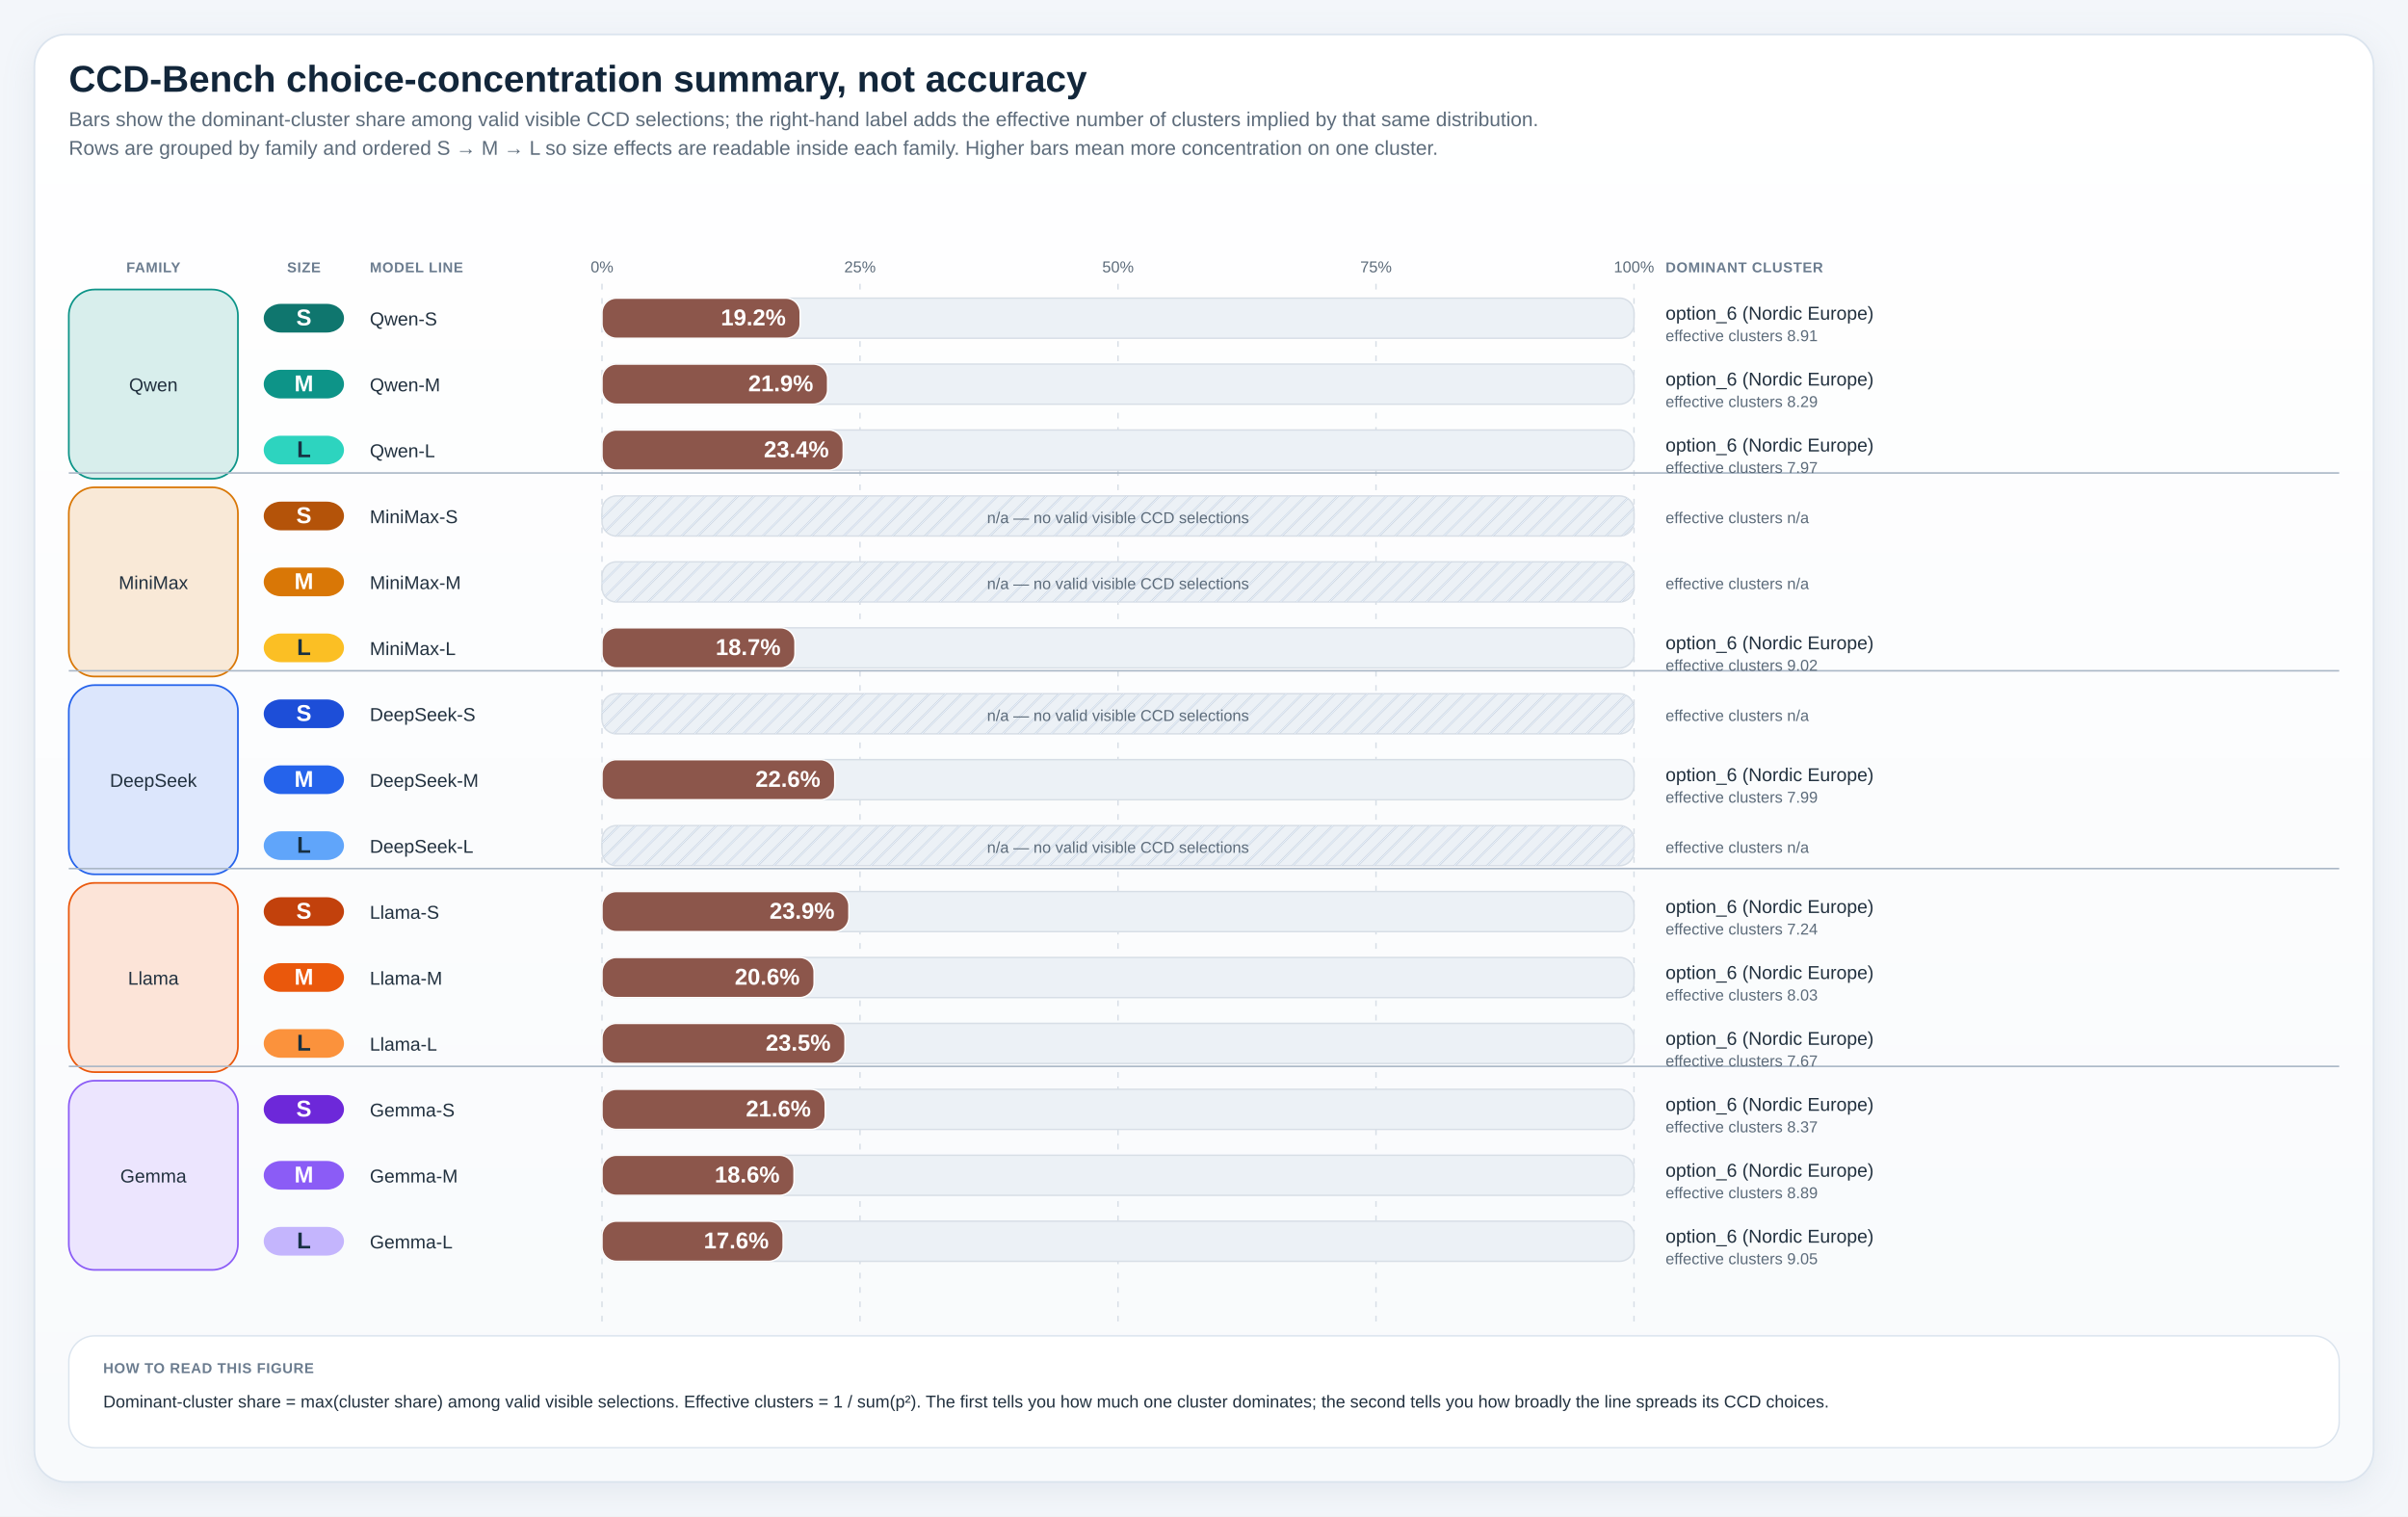
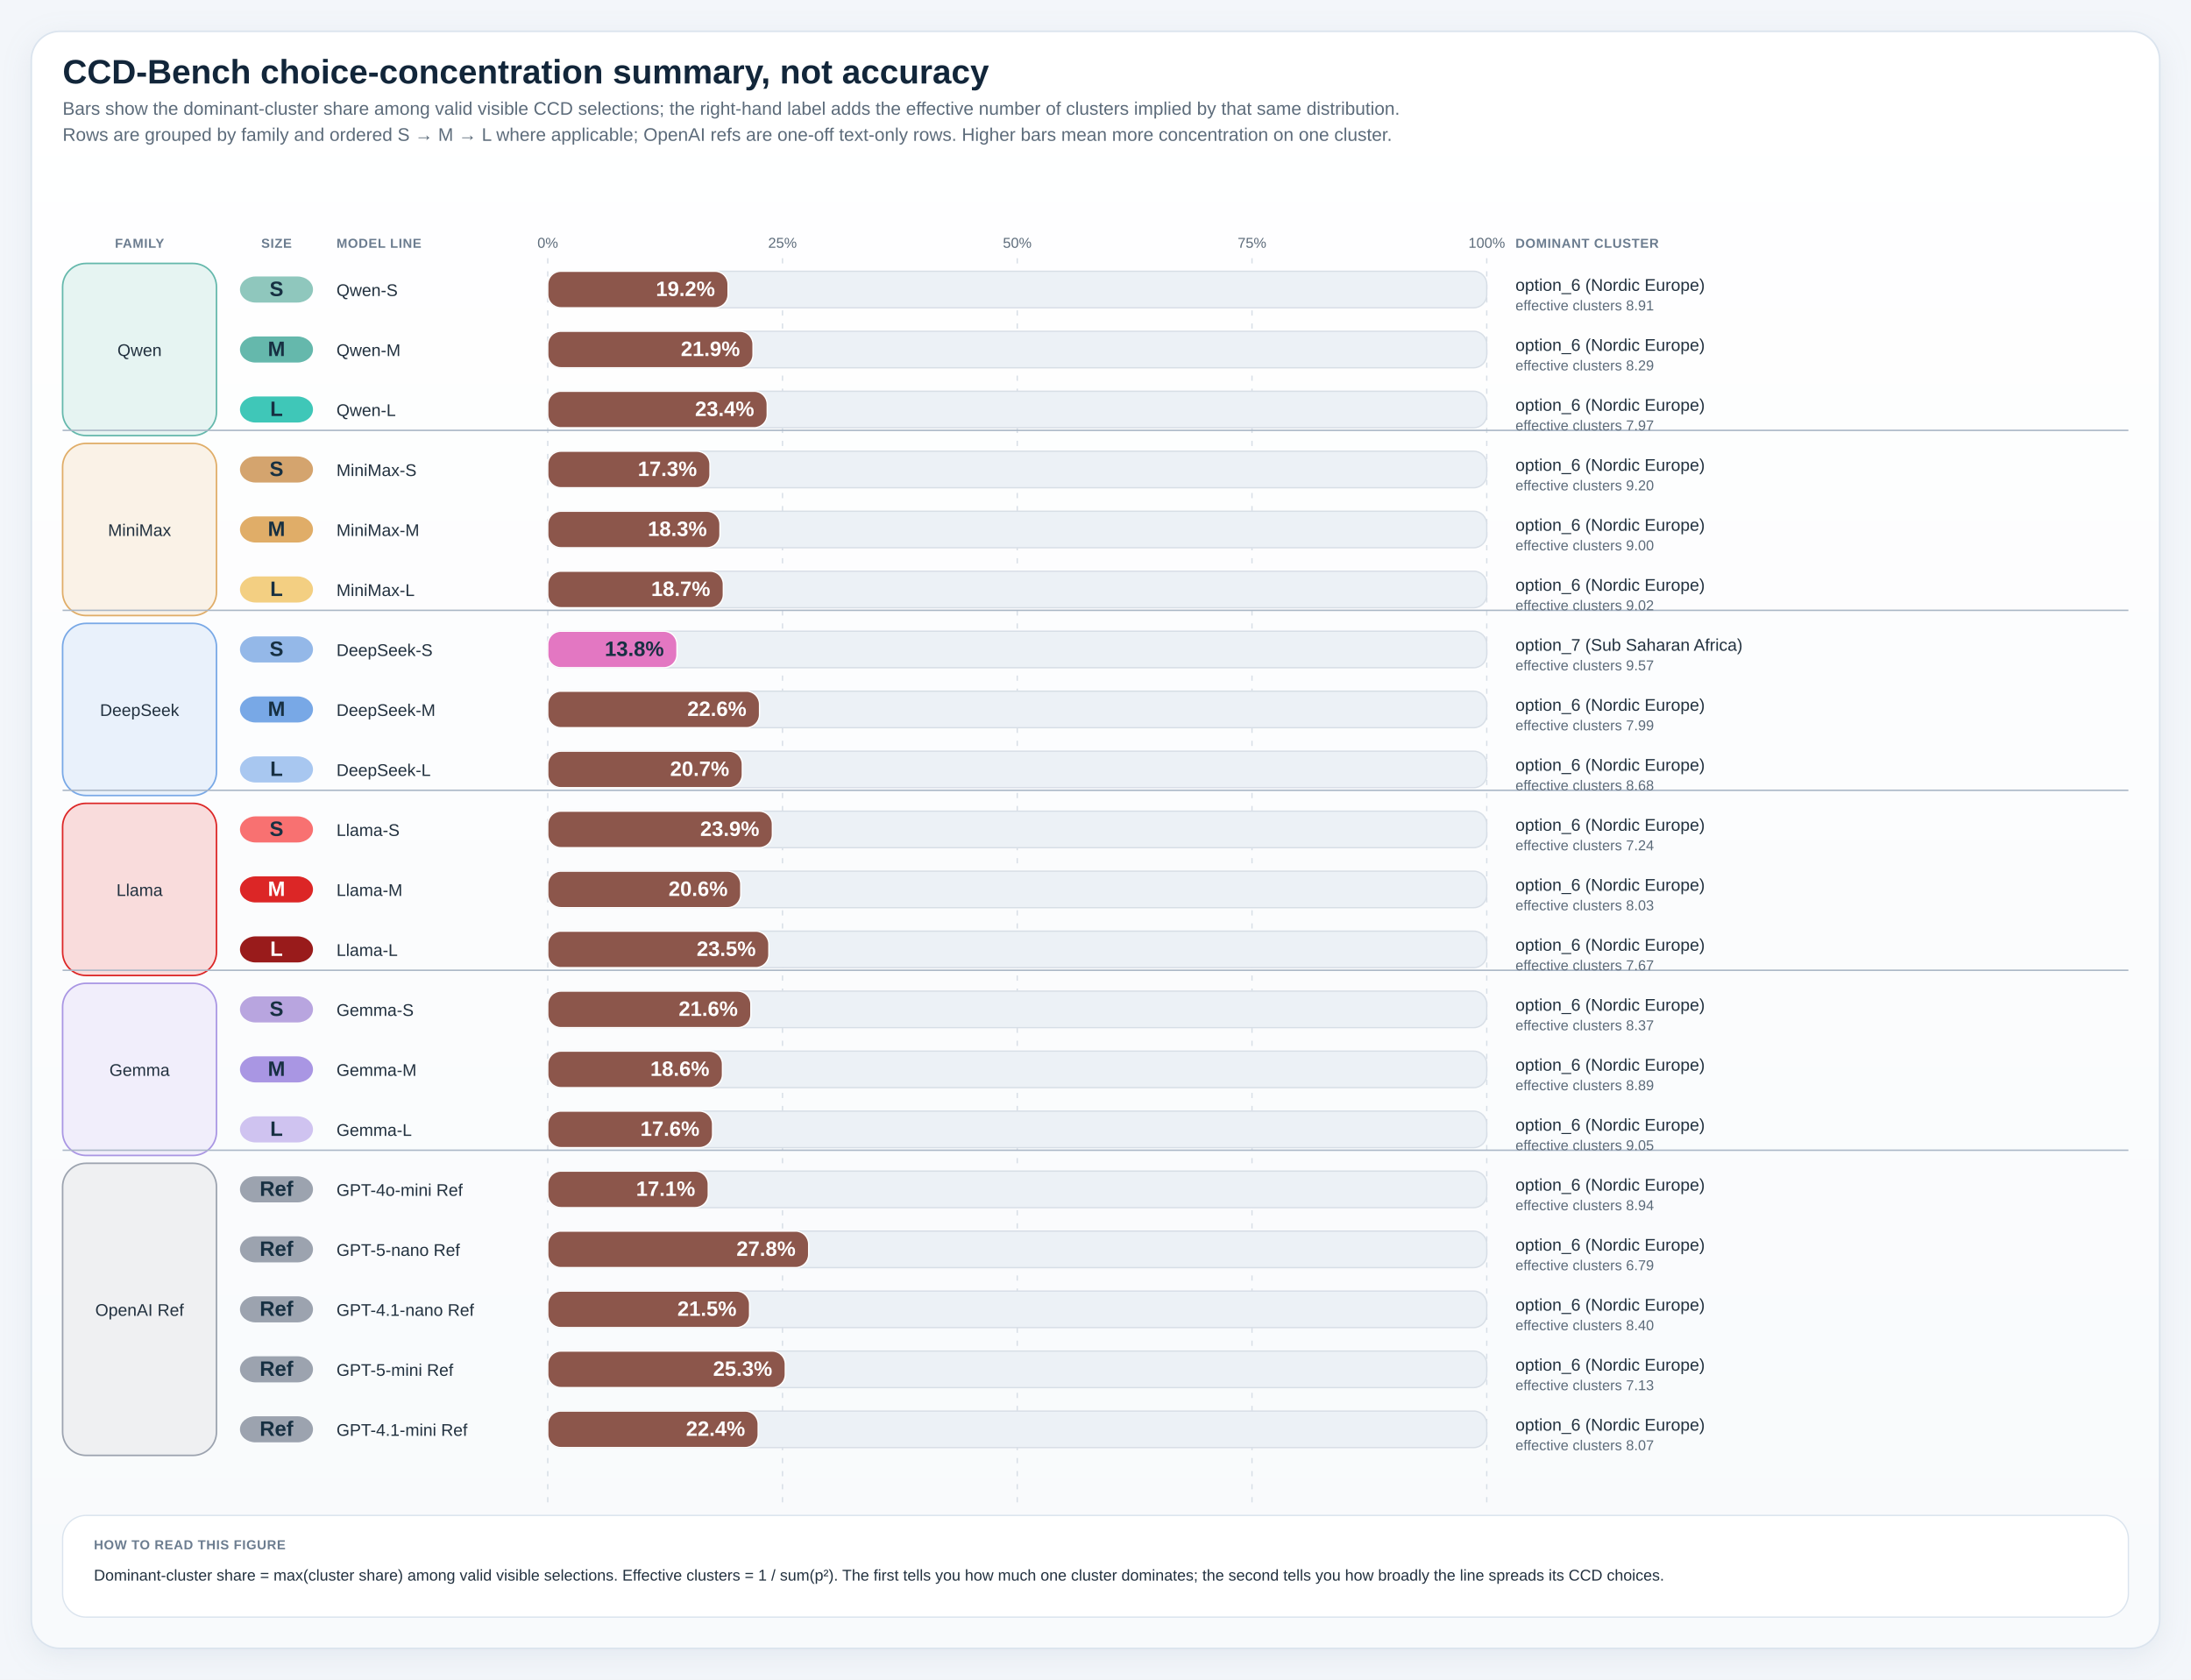
- <svg xmlns="http://www.w3.org/2000/svg" viewBox="0 0 1680 1058" role="img" preserveAspectRatio="xMidYMin meet" style="max-width:100%;height:auto">
+ <svg xmlns="http://www.w3.org/2000/svg" viewBox="0 0 1680 1288" role="img" preserveAspectRatio="xMidYMin meet" style="max-width:100%;height:auto">
  <defs>
    <linearGradient id="panelGradient" x1="0" x2="0" y1="0" y2="1">
      <stop offset="0%" stop-color="#ffffff" />
      <stop offset="100%" stop-color="#f8fafc" />
    </linearGradient>
    <pattern id="diagonalHatch" width="8" height="8" patternUnits="userSpaceOnUse" patternTransform="rotate(45)">
      <line x1="0" y1="0" x2="0" y2="8" stroke="#cdd6e1" stroke-width="3" />
    </pattern>
    <filter id="softShadow" x="-20%" y="-20%" width="140%" height="140%">
      <feDropShadow dx="0" dy="6" stdDeviation="10" flood-color="#9fb0c2" flood-opacity="0.18" />
    </filter>
    <style>
.canvas { fill: #f3f6fa; }
.title { font: 700 26px 'IBM Plex Sans', 'Helvetica Neue', Arial, sans-serif; fill: #12263a; }
.subtitle { font: 400 14px 'IBM Plex Sans', 'Helvetica Neue', Arial, sans-serif; fill: #5c6b7a; }
.axis { font: 600 14px 'IBM Plex Sans', 'Helvetica Neue', Arial, sans-serif; fill: #22313f; }
.label { font: 500 13px 'IBM Plex Sans', 'Helvetica Neue', Arial, sans-serif; fill: #22313f; }
.metric { font: 700 20px 'IBM Plex Sans', 'Helvetica Neue', Arial, sans-serif; fill: #12263a; }
.celltext { font: 700 16px 'IBM Plex Sans', 'Helvetica Neue', Arial, sans-serif; fill: #ffffff; }
.celltext-dark { font: 700 16px 'IBM Plex Sans', 'Helvetica Neue', Arial, sans-serif; fill: #173042; }
.cellsub { font: 500 11px 'IBM Plex Sans', 'Helvetica Neue', Arial, sans-serif; fill: rgba(255,255,255,0.88); }
.cellsub-dark { font: 600 11px 'IBM Plex Sans', 'Helvetica Neue', Arial, sans-serif; fill: #385062; }
.body { font: 500 12px 'IBM Plex Sans', 'Helvetica Neue', Arial, sans-serif; fill: #22313f; }
.small { font: 500 11px 'IBM Plex Sans', 'Helvetica Neue', Arial, sans-serif; fill: #5c6b7a; }
.tiny { font: 600 10px 'IBM Plex Sans', 'Helvetica Neue', Arial, sans-serif; fill: #6b7c8f; letter-spacing: 0.04em; }
.grid { fill: #ffffff; stroke: #d7dee6; stroke-width: 1.25; }
.panel { fill: url(#panelGradient); stroke: #dbe4ee; stroke-width: 1.25; filter: url(#softShadow); }
.subpanel { fill: #ffffff; stroke: #e2e8f0; stroke-width: 1; }
.legend-card { fill: #ffffff; stroke: #dbe4ee; stroke-width: 1; }
.guide { stroke: #d7dee6; stroke-width: 1; stroke-dasharray: 4 6; }
.baseline { stroke: #aab7c6; stroke-width: 1.1; }
.muted-cell { fill: #eef2f7; stroke: #d7dee6; stroke-width: 1; }
.muted-bar { fill: #ecf1f6; stroke: #d7dee6; stroke-width: 1; }
.outline { stroke: rgba(255,255,255,0.9); stroke-width: 1; }
</style>
  </defs>
-   <rect x="0" y="0" width="1680" height="1058" class="canvas" />
-   <rect x="24" y="24" width="1632" height="1010" rx="22" class="panel" />
+   <rect x="0" y="0" width="1680" height="1288" class="canvas" />
+   <rect x="24" y="24" width="1632" height="1240" rx="22" class="panel" />
  <text x="48" y="64" class="title">CCD-Bench choice-concentration summary, not accuracy</text>
  <text x="48" y="88" class="subtitle">Bars show the dominant-cluster share among valid visible CCD selections; the right-hand label adds the effective number of clusters implied by that same distribution.</text>
-   <text x="48" y="108" class="subtitle">Rows are grouped by family and ordered S → M → L so size effects are readable inside each family. Higher bars mean more concentration on one cluster.</text>
+   <text x="48" y="108" class="subtitle">Rows are grouped by family and ordered S → M → L where applicable; OpenAI refs are one-off text-only rows. Higher bars mean more concentration on one cluster.</text>
  <text x="107.00" y="190" text-anchor="middle" class="tiny">FAMILY</text>
  <text x="212.00" y="190" text-anchor="middle" class="tiny">SIZE</text>
  <text x="258" y="190" class="tiny">MODEL LINE</text>
  <text x="1162" y="190" class="tiny">DOMINANT CLUSTER</text>
-   <line x1="420.00" y1="198" x2="420.00" y2="924" class="guide" />
+   <line x1="420.00" y1="198" x2="420.00" y2="1154" class="guide" />
  <text x="420.00" y="190" text-anchor="middle" class="small">0%</text>
-   <line x1="600.00" y1="198" x2="600.00" y2="924" class="guide" />
+   <line x1="600.00" y1="198" x2="600.00" y2="1154" class="guide" />
  <text x="600.00" y="190" text-anchor="middle" class="small">25%</text>
-   <line x1="780.00" y1="198" x2="780.00" y2="924" class="guide" />
+   <line x1="780.00" y1="198" x2="780.00" y2="1154" class="guide" />
  <text x="780.00" y="190" text-anchor="middle" class="small">50%</text>
-   <line x1="960.00" y1="198" x2="960.00" y2="924" class="guide" />
+   <line x1="960.00" y1="198" x2="960.00" y2="1154" class="guide" />
  <text x="960.00" y="190" text-anchor="middle" class="small">75%</text>
-   <line x1="1140.00" y1="198" x2="1140.00" y2="924" class="guide" />
+   <line x1="1140.00" y1="198" x2="1140.00" y2="1154" class="guide" />
  <text x="1140.00" y="190" text-anchor="middle" class="small">100%</text>
-   <rect x="48" y="202" width="118" height="132" rx="18" fill="#d8eeec" stroke="#0d9488" stroke-width="1.2" />
+   <rect x="48" y="202" width="118" height="132" rx="18" fill="#e6f4f2" stroke="#65b8ac" stroke-width="1.2" />
  <text x="107.00" y="273.00" text-anchor="middle" class="label">Qwen</text>
-   <rect x="48" y="340" width="118" height="132" rx="18" fill="#f9e9d7" stroke="#d97706" stroke-width="1.2" />
+   <rect x="48" y="340" width="118" height="132" rx="18" fill="#faf2e7" stroke="#e0ad68" stroke-width="1.2" />
  <text x="107.00" y="411.00" text-anchor="middle" class="label">MiniMax</text>
  <line x1="48" y1="330.00" x2="1632" y2="330.00" class="baseline" />
-   <rect x="48" y="478" width="118" height="132" rx="18" fill="#dce6fc" stroke="#2563eb" stroke-width="1.2" />
+   <rect x="48" y="478" width="118" height="132" rx="18" fill="#e9f1fb" stroke="#78a8e6" stroke-width="1.2" />
  <text x="107.00" y="549.00" text-anchor="middle" class="label">DeepSeek</text>
  <line x1="48" y1="468.00" x2="1632" y2="468.00" class="baseline" />
-   <rect x="48" y="616" width="118" height="132" rx="18" fill="#fce4d8" stroke="#ea580c" stroke-width="1.2" />
+   <rect x="48" y="616" width="118" height="132" rx="18" fill="#f9dcdc" stroke="#dc2626" stroke-width="1.2" />
  <text x="107.00" y="687.00" text-anchor="middle" class="label">Llama</text>
  <line x1="48" y1="606.00" x2="1632" y2="606.00" class="baseline" />
-   <rect x="48" y="754" width="118" height="132" rx="18" fill="#ece5fe" stroke="#8b5cf6" stroke-width="1.2" />
+   <rect x="48" y="754" width="118" height="132" rx="18" fill="#f1eefb" stroke="#a996e3" stroke-width="1.2" />
  <text x="107.00" y="825.00" text-anchor="middle" class="label">Gemma</text>
  <line x1="48" y1="744.00" x2="1632" y2="744.00" class="baseline" />
-   <rect x="184" y="212" width="56" height="20" rx="12" fill="#0f766e" />
-   <text x="212.00" y="227.00" text-anchor="middle" class="celltext">S</text>
+   <rect x="48" y="892" width="118" height="224" rx="18" fill="#eff0f2" stroke="#9ca3af" stroke-width="1.2" />
+   <text x="107.00" y="1009.00" text-anchor="middle" class="label">OpenAI Ref</text>
+   <line x1="48" y1="882.00" x2="1632" y2="882.00" class="baseline" />
+   <rect x="184" y="212" width="56" height="20" rx="12" fill="#8fc7bd" />
+   <text x="212.00" y="227.00" text-anchor="middle" class="celltext-dark">S</text>
  <text x="258" y="227.00" class="label">Qwen-S</text>
  <rect x="420" y="208" width="720" height="28" rx="10" class="muted-bar" />
  <rect x="420" y="208" width="138.26" height="28" rx="10" fill="#8c564b" stroke="#ffffff" stroke-width="1" />
  <text x="548.26" y="227.00" text-anchor="end" class="celltext">19.2%</text>
  <text x="1162" y="223.00" class="label">option_6 (Nordic Europe)</text>
  <text x="1162" y="238.00" class="small">effective clusters 8.91</text>
-   <rect x="184" y="258" width="56" height="20" rx="12" fill="#0d9488" />
-   <text x="212.00" y="273.00" text-anchor="middle" class="celltext">M</text>
+   <rect x="184" y="258" width="56" height="20" rx="12" fill="#65b8ac" />
+   <text x="212.00" y="273.00" text-anchor="middle" class="celltext-dark">M</text>
  <text x="258" y="273.00" class="label">Qwen-M</text>
  <rect x="420" y="254" width="720" height="28" rx="10" class="muted-bar" />
  <rect x="420" y="254" width="157.40" height="28" rx="10" fill="#8c564b" stroke="#ffffff" stroke-width="1" />
  <text x="567.40" y="273.00" text-anchor="end" class="celltext">21.9%</text>
  <text x="1162" y="269.00" class="label">option_6 (Nordic Europe)</text>
  <text x="1162" y="284.00" class="small">effective clusters 8.29</text>
-   <rect x="184" y="304" width="56" height="20" rx="12" fill="#2dd4bf" />
+   <rect x="184" y="304" width="56" height="20" rx="12" fill="#3fc7b8" />
  <text x="212.00" y="319.00" text-anchor="middle" class="celltext-dark">L</text>
  <text x="258" y="319.00" class="label">Qwen-L</text>
  <rect x="420" y="300" width="720" height="28" rx="10" class="muted-bar" />
  <rect x="420" y="300" width="168.29" height="28" rx="10" fill="#8c564b" stroke="#ffffff" stroke-width="1" />
  <text x="578.29" y="319.00" text-anchor="end" class="celltext">23.4%</text>
  <text x="1162" y="315.00" class="label">option_6 (Nordic Europe)</text>
  <text x="1162" y="330.00" class="small">effective clusters 7.97</text>
-   <rect x="184" y="350" width="56" height="20" rx="12" fill="#b45309" />
-   <text x="212.00" y="365.00" text-anchor="middle" class="celltext">S</text>
+   <rect x="184" y="350" width="56" height="20" rx="12" fill="#d4a46e" />
+   <text x="212.00" y="365.00" text-anchor="middle" class="celltext-dark">S</text>
  <text x="258" y="365.00" class="label">MiniMax-S</text>
  <rect x="420" y="346" width="720" height="28" rx="10" class="muted-bar" />
-   <rect x="420" y="346" width="720" height="28" rx="10" fill="url(#diagonalHatch)" opacity="0.85" />
-   <text x="780.00" y="365.00" text-anchor="middle" class="small">n/a — no valid visible CCD selections</text>
-   <text x="1162" y="365.00" class="small">effective clusters n/a</text>
-   <rect x="184" y="396" width="56" height="20" rx="12" fill="#d97706" />
-   <text x="212.00" y="411.00" text-anchor="middle" class="celltext">M</text>
+   <rect x="420" y="346" width="124.40" height="28" rx="10" fill="#8c564b" stroke="#ffffff" stroke-width="1" />
+   <text x="534.40" y="365.00" text-anchor="end" class="celltext">17.3%</text>
+   <text x="1162" y="361.00" class="label">option_6 (Nordic Europe)</text>
+   <text x="1162" y="376.00" class="small">effective clusters 9.20</text>
+   <rect x="184" y="396" width="56" height="20" rx="12" fill="#e0ad68" />
+   <text x="212.00" y="411.00" text-anchor="middle" class="celltext-dark">M</text>
  <text x="258" y="411.00" class="label">MiniMax-M</text>
  <rect x="420" y="392" width="720" height="28" rx="10" class="muted-bar" />
-   <rect x="420" y="392" width="720" height="28" rx="10" fill="url(#diagonalHatch)" opacity="0.85" />
-   <text x="780.00" y="411.00" text-anchor="middle" class="small">n/a — no valid visible CCD selections</text>
-   <text x="1162" y="411.00" class="small">effective clusters n/a</text>
-   <rect x="184" y="442" width="56" height="20" rx="12" fill="#fbbf24" />
+   <rect x="420" y="392" width="132.05" height="28" rx="10" fill="#8c564b" stroke="#ffffff" stroke-width="1" />
+   <text x="542.05" y="411.00" text-anchor="end" class="celltext">18.3%</text>
+   <text x="1162" y="407.00" class="label">option_6 (Nordic Europe)</text>
+   <text x="1162" y="422.00" class="small">effective clusters 9.00</text>
+   <rect x="184" y="442" width="56" height="20" rx="12" fill="#f3cf82" />
  <text x="212.00" y="457.00" text-anchor="middle" class="celltext-dark">L</text>
  <text x="258" y="457.00" class="label">MiniMax-L</text>
  <rect x="420" y="438" width="720" height="28" rx="10" class="muted-bar" />
  <rect x="420" y="438" width="134.63" height="28" rx="10" fill="#8c564b" stroke="#ffffff" stroke-width="1" />
  <text x="544.63" y="457.00" text-anchor="end" class="celltext">18.7%</text>
  <text x="1162" y="453.00" class="label">option_6 (Nordic Europe)</text>
  <text x="1162" y="468.00" class="small">effective clusters 9.02</text>
-   <rect x="184" y="488" width="56" height="20" rx="12" fill="#1d4ed8" />
-   <text x="212.00" y="503.00" text-anchor="middle" class="celltext">S</text>
+   <rect x="184" y="488" width="56" height="20" rx="12" fill="#94b8e8" />
+   <text x="212.00" y="503.00" text-anchor="middle" class="celltext-dark">S</text>
  <text x="258" y="503.00" class="label">DeepSeek-S</text>
  <rect x="420" y="484" width="720" height="28" rx="10" class="muted-bar" />
-   <rect x="420" y="484" width="720" height="28" rx="10" fill="url(#diagonalHatch)" opacity="0.85" />
-   <text x="780.00" y="503.00" text-anchor="middle" class="small">n/a — no valid visible CCD selections</text>
-   <text x="1162" y="503.00" class="small">effective clusters n/a</text>
-   <rect x="184" y="534" width="56" height="20" rx="12" fill="#2563eb" />
-   <text x="212.00" y="549.00" text-anchor="middle" class="celltext">M</text>
+   <rect x="420" y="484" width="99.08" height="28" rx="10" fill="#e377c2" stroke="#ffffff" stroke-width="1" />
+   <text x="509.08" y="503.00" text-anchor="end" class="celltext-dark">13.8%</text>
+   <text x="1162" y="499.00" class="label">option_7 (Sub Saharan Africa)</text>
+   <text x="1162" y="514.00" class="small">effective clusters 9.57</text>
+   <rect x="184" y="534" width="56" height="20" rx="12" fill="#78a8e6" />
+   <text x="212.00" y="549.00" text-anchor="middle" class="celltext-dark">M</text>
  <text x="258" y="549.00" class="label">DeepSeek-M</text>
  <rect x="420" y="530" width="720" height="28" rx="10" class="muted-bar" />
  <rect x="420" y="530" width="162.39" height="28" rx="10" fill="#8c564b" stroke="#ffffff" stroke-width="1" />
  <text x="572.39" y="549.00" text-anchor="end" class="celltext">22.6%</text>
  <text x="1162" y="545.00" class="label">option_6 (Nordic Europe)</text>
  <text x="1162" y="560.00" class="small">effective clusters 7.99</text>
-   <rect x="184" y="580" width="56" height="20" rx="12" fill="#60a5fa" />
+   <rect x="184" y="580" width="56" height="20" rx="12" fill="#a8c7f0" />
  <text x="212.00" y="595.00" text-anchor="middle" class="celltext-dark">L</text>
  <text x="258" y="595.00" class="label">DeepSeek-L</text>
  <rect x="420" y="576" width="720" height="28" rx="10" class="muted-bar" />
-   <rect x="420" y="576" width="720" height="28" rx="10" fill="url(#diagonalHatch)" opacity="0.85" />
-   <text x="780.00" y="595.00" text-anchor="middle" class="small">n/a — no valid visible CCD selections</text>
-   <text x="1162" y="595.00" class="small">effective clusters n/a</text>
-   <rect x="184" y="626" width="56" height="20" rx="12" fill="#c2410c" />
-   <text x="212.00" y="641.00" text-anchor="middle" class="celltext">S</text>
+   <rect x="420" y="576" width="149.19" height="28" rx="10" fill="#8c564b" stroke="#ffffff" stroke-width="1" />
+   <text x="559.19" y="595.00" text-anchor="end" class="celltext">20.7%</text>
+   <text x="1162" y="591.00" class="label">option_6 (Nordic Europe)</text>
+   <text x="1162" y="606.00" class="small">effective clusters 8.68</text>
+   <rect x="184" y="626" width="56" height="20" rx="12" fill="#f87171" />
+   <text x="212.00" y="641.00" text-anchor="middle" class="celltext-dark">S</text>
  <text x="258" y="641.00" class="label">Llama-S</text>
  <rect x="420" y="622" width="720" height="28" rx="10" class="muted-bar" />
  <rect x="420" y="622" width="172.25" height="28" rx="10" fill="#8c564b" stroke="#ffffff" stroke-width="1" />
  <text x="582.25" y="641.00" text-anchor="end" class="celltext">23.9%</text>
  <text x="1162" y="637.00" class="label">option_6 (Nordic Europe)</text>
  <text x="1162" y="652.00" class="small">effective clusters 7.24</text>
-   <rect x="184" y="672" width="56" height="20" rx="12" fill="#ea580c" />
+   <rect x="184" y="672" width="56" height="20" rx="12" fill="#dc2626" />
  <text x="212.00" y="687.00" text-anchor="middle" class="celltext">M</text>
  <text x="258" y="687.00" class="label">Llama-M</text>
  <rect x="420" y="668" width="720" height="28" rx="10" class="muted-bar" />
  <rect x="420" y="668" width="147.99" height="28" rx="10" fill="#8c564b" stroke="#ffffff" stroke-width="1" />
  <text x="557.99" y="687.00" text-anchor="end" class="celltext">20.6%</text>
  <text x="1162" y="683.00" class="label">option_6 (Nordic Europe)</text>
  <text x="1162" y="698.00" class="small">effective clusters 8.03</text>
-   <rect x="184" y="718" width="56" height="20" rx="12" fill="#fb923c" />
-   <text x="212.00" y="733.00" text-anchor="middle" class="celltext-dark">L</text>
+   <rect x="184" y="718" width="56" height="20" rx="12" fill="#991b1b" />
+   <text x="212.00" y="733.00" text-anchor="middle" class="celltext">L</text>
  <text x="258" y="733.00" class="label">Llama-L</text>
  <rect x="420" y="714" width="720" height="28" rx="10" class="muted-bar" />
  <rect x="420" y="714" width="169.54" height="28" rx="10" fill="#8c564b" stroke="#ffffff" stroke-width="1" />
  <text x="579.54" y="733.00" text-anchor="end" class="celltext">23.5%</text>
  <text x="1162" y="729.00" class="label">option_6 (Nordic Europe)</text>
  <text x="1162" y="744.00" class="small">effective clusters 7.67</text>
-   <rect x="184" y="764" width="56" height="20" rx="12" fill="#6d28d9" />
-   <text x="212.00" y="779.00" text-anchor="middle" class="celltext">S</text>
+   <rect x="184" y="764" width="56" height="20" rx="12" fill="#b8a5df" />
+   <text x="212.00" y="779.00" text-anchor="middle" class="celltext-dark">S</text>
  <text x="258" y="779.00" class="label">Gemma-S</text>
  <rect x="420" y="760" width="720" height="28" rx="10" class="muted-bar" />
  <rect x="420" y="760" width="155.75" height="28" rx="10" fill="#8c564b" stroke="#ffffff" stroke-width="1" />
  <text x="565.75" y="779.00" text-anchor="end" class="celltext">21.6%</text>
  <text x="1162" y="775.00" class="label">option_6 (Nordic Europe)</text>
  <text x="1162" y="790.00" class="small">effective clusters 8.37</text>
-   <rect x="184" y="810" width="56" height="20" rx="12" fill="#8b5cf6" />
-   <text x="212.00" y="825.00" text-anchor="middle" class="celltext">M</text>
+   <rect x="184" y="810" width="56" height="20" rx="12" fill="#a996e3" />
+   <text x="212.00" y="825.00" text-anchor="middle" class="celltext-dark">M</text>
  <text x="258" y="825.00" class="label">Gemma-M</text>
  <rect x="420" y="806" width="720" height="28" rx="10" class="muted-bar" />
  <rect x="420" y="806" width="133.97" height="28" rx="10" fill="#8c564b" stroke="#ffffff" stroke-width="1" />
  <text x="543.97" y="825.00" text-anchor="end" class="celltext">18.6%</text>
  <text x="1162" y="821.00" class="label">option_6 (Nordic Europe)</text>
  <text x="1162" y="836.00" class="small">effective clusters 8.89</text>
-   <rect x="184" y="856" width="56" height="20" rx="12" fill="#c4b5fd" />
+   <rect x="184" y="856" width="56" height="20" rx="12" fill="#cfc3f0" />
  <text x="212.00" y="871.00" text-anchor="middle" class="celltext-dark">L</text>
  <text x="258" y="871.00" class="label">Gemma-L</text>
  <rect x="420" y="852" width="720" height="28" rx="10" class="muted-bar" />
  <rect x="420" y="852" width="126.38" height="28" rx="10" fill="#8c564b" stroke="#ffffff" stroke-width="1" />
  <text x="536.38" y="871.00" text-anchor="end" class="celltext">17.6%</text>
  <text x="1162" y="867.00" class="label">option_6 (Nordic Europe)</text>
  <text x="1162" y="882.00" class="small">effective clusters 9.05</text>
-   <rect x="48" y="932" width="1584" height="78" rx="18" class="legend-card" />
-   <text x="72" y="958" class="tiny">HOW TO READ THIS FIGURE</text>
-   <text x="72" y="982" class="body">Dominant-cluster share = max(cluster share) among valid visible selections. Effective clusters = 1 / sum(p²). The first tells you how much one cluster dominates; the second tells you how broadly the line spreads its CCD choices.</text>
+   <rect x="184" y="902" width="56" height="20" rx="12" fill="#9ca3af" />
+   <text x="212.00" y="917.00" text-anchor="middle" class="celltext-dark">Ref</text>
+   <text x="258" y="917.00" class="label">GPT-4o-mini Ref</text>
+   <rect x="420" y="898" width="720" height="28" rx="10" class="muted-bar" />
+   <rect x="420" y="898" width="123.08" height="28" rx="10" fill="#8c564b" stroke="#ffffff" stroke-width="1" />
+   <text x="533.08" y="917.00" text-anchor="end" class="celltext">17.1%</text>
+   <text x="1162" y="913.00" class="label">option_6 (Nordic Europe)</text>
+   <text x="1162" y="928.00" class="small">effective clusters 8.94</text>
+   <rect x="184" y="948" width="56" height="20" rx="12" fill="#9ca3af" />
+   <text x="212.00" y="963.00" text-anchor="middle" class="celltext-dark">Ref</text>
+   <text x="258" y="963.00" class="label">GPT-5-nano Ref</text>
+   <rect x="420" y="944" width="720" height="28" rx="10" class="muted-bar" />
+   <rect x="420" y="944" width="200.06" height="28" rx="10" fill="#8c564b" stroke="#ffffff" stroke-width="1" />
+   <text x="610.06" y="963.00" text-anchor="end" class="celltext">27.8%</text>
+   <text x="1162" y="959.00" class="label">option_6 (Nordic Europe)</text>
+   <text x="1162" y="974.00" class="small">effective clusters 6.79</text>
+   <rect x="184" y="994" width="56" height="20" rx="12" fill="#9ca3af" />
+   <text x="212.00" y="1009.00" text-anchor="middle" class="celltext-dark">Ref</text>
+   <text x="258" y="1009.00" class="label">GPT-4.1-nano Ref</text>
+   <rect x="420" y="990" width="720" height="28" rx="10" class="muted-bar" />
+   <rect x="420" y="990" width="154.76" height="28" rx="10" fill="#8c564b" stroke="#ffffff" stroke-width="1" />
+   <text x="564.76" y="1009.00" text-anchor="end" class="celltext">21.5%</text>
+   <text x="1162" y="1005.00" class="label">option_6 (Nordic Europe)</text>
+   <text x="1162" y="1020.00" class="small">effective clusters 8.40</text>
+   <rect x="184" y="1040" width="56" height="20" rx="12" fill="#9ca3af" />
+   <text x="212.00" y="1055.00" text-anchor="middle" class="celltext-dark">Ref</text>
+   <text x="258" y="1055.00" class="label">GPT-5-mini Ref</text>
+   <rect x="420" y="1036" width="720" height="28" rx="10" class="muted-bar" />
+   <rect x="420" y="1036" width="182.14" height="28" rx="10" fill="#8c564b" stroke="#ffffff" stroke-width="1" />
+   <text x="592.14" y="1055.00" text-anchor="end" class="celltext">25.3%</text>
+   <text x="1162" y="1051.00" class="label">option_6 (Nordic Europe)</text>
+   <text x="1162" y="1066.00" class="small">effective clusters 7.13</text>
+   <rect x="184" y="1086" width="56" height="20" rx="12" fill="#9ca3af" />
+   <text x="212.00" y="1101.00" text-anchor="middle" class="celltext-dark">Ref</text>
+   <text x="258" y="1101.00" class="label">GPT-4.1-mini Ref</text>
+   <rect x="420" y="1082" width="720" height="28" rx="10" class="muted-bar" />
+   <rect x="420" y="1082" width="161.36" height="28" rx="10" fill="#8c564b" stroke="#ffffff" stroke-width="1" />
+   <text x="571.36" y="1101.00" text-anchor="end" class="celltext">22.4%</text>
+   <text x="1162" y="1097.00" class="label">option_6 (Nordic Europe)</text>
+   <text x="1162" y="1112.00" class="small">effective clusters 8.07</text>
+   <rect x="48" y="1162" width="1584" height="78" rx="18" class="legend-card" />
+   <text x="72" y="1188" class="tiny">HOW TO READ THIS FIGURE</text>
+   <text x="72" y="1212" class="body">Dominant-cluster share = max(cluster share) among valid visible selections. Effective clusters = 1 / sum(p²). The first tells you how much one cluster dominates; the second tells you how broadly the line spreads its CCD choices.</text>
</svg>
